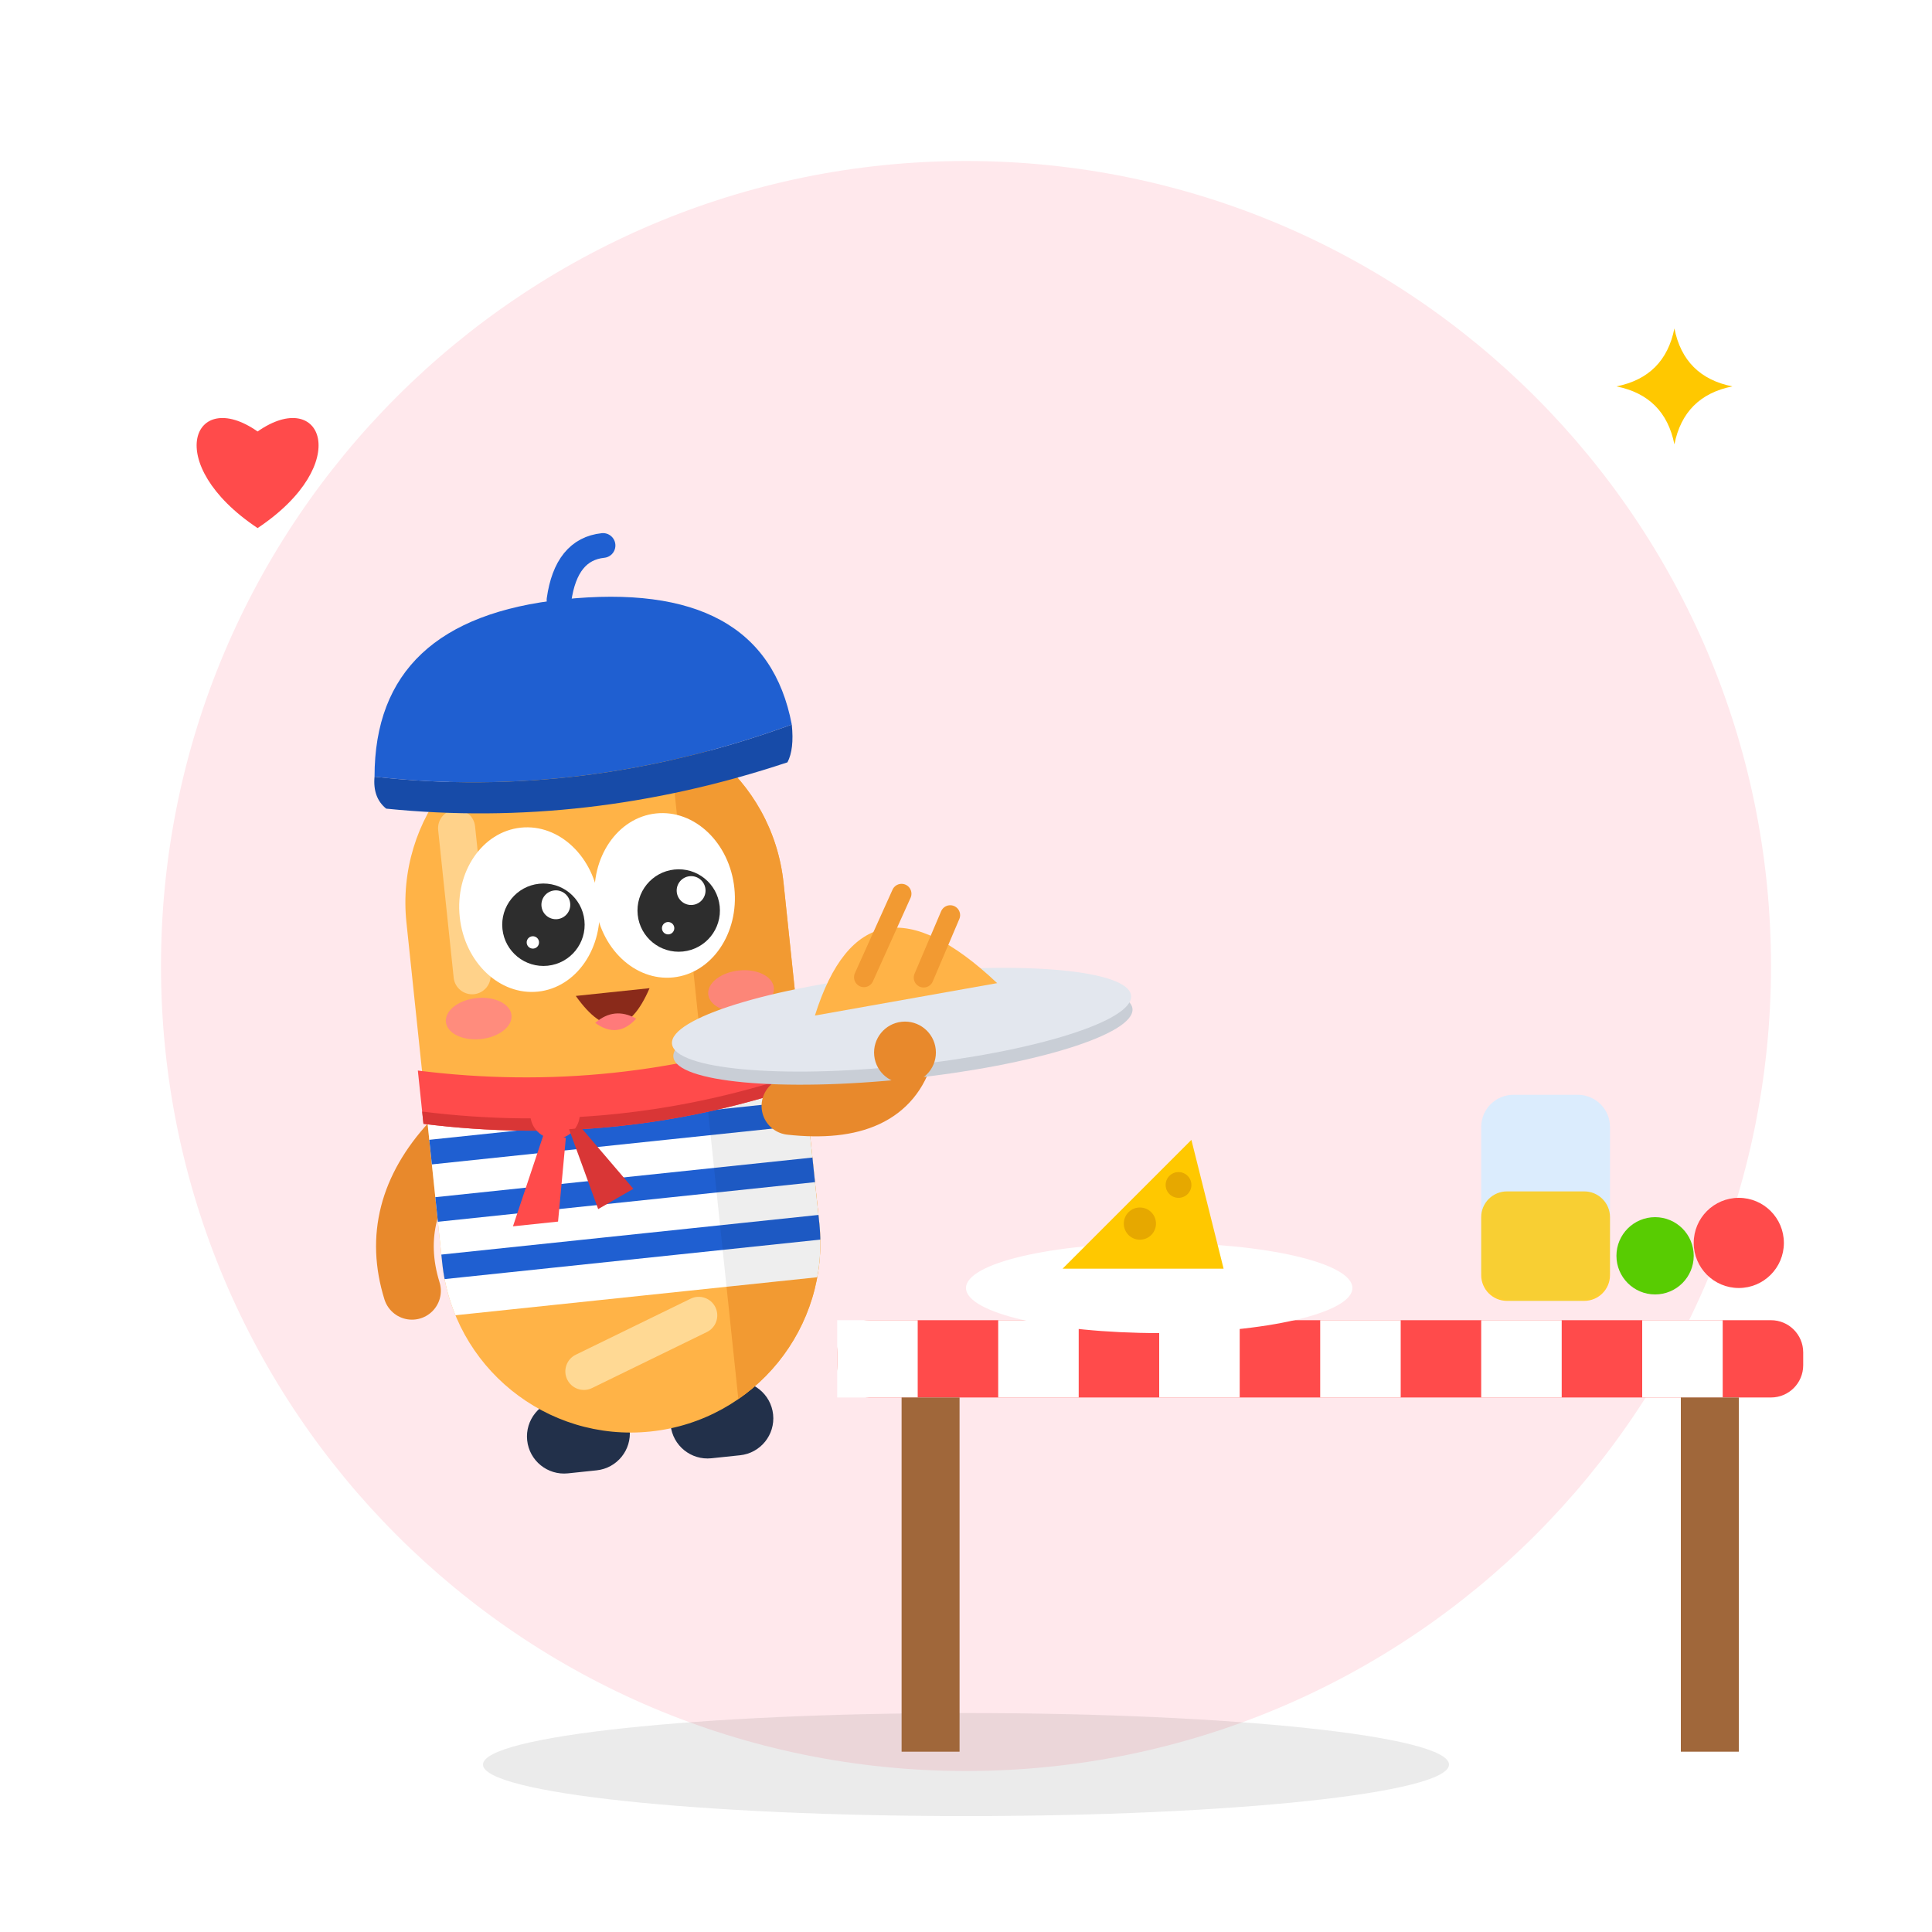
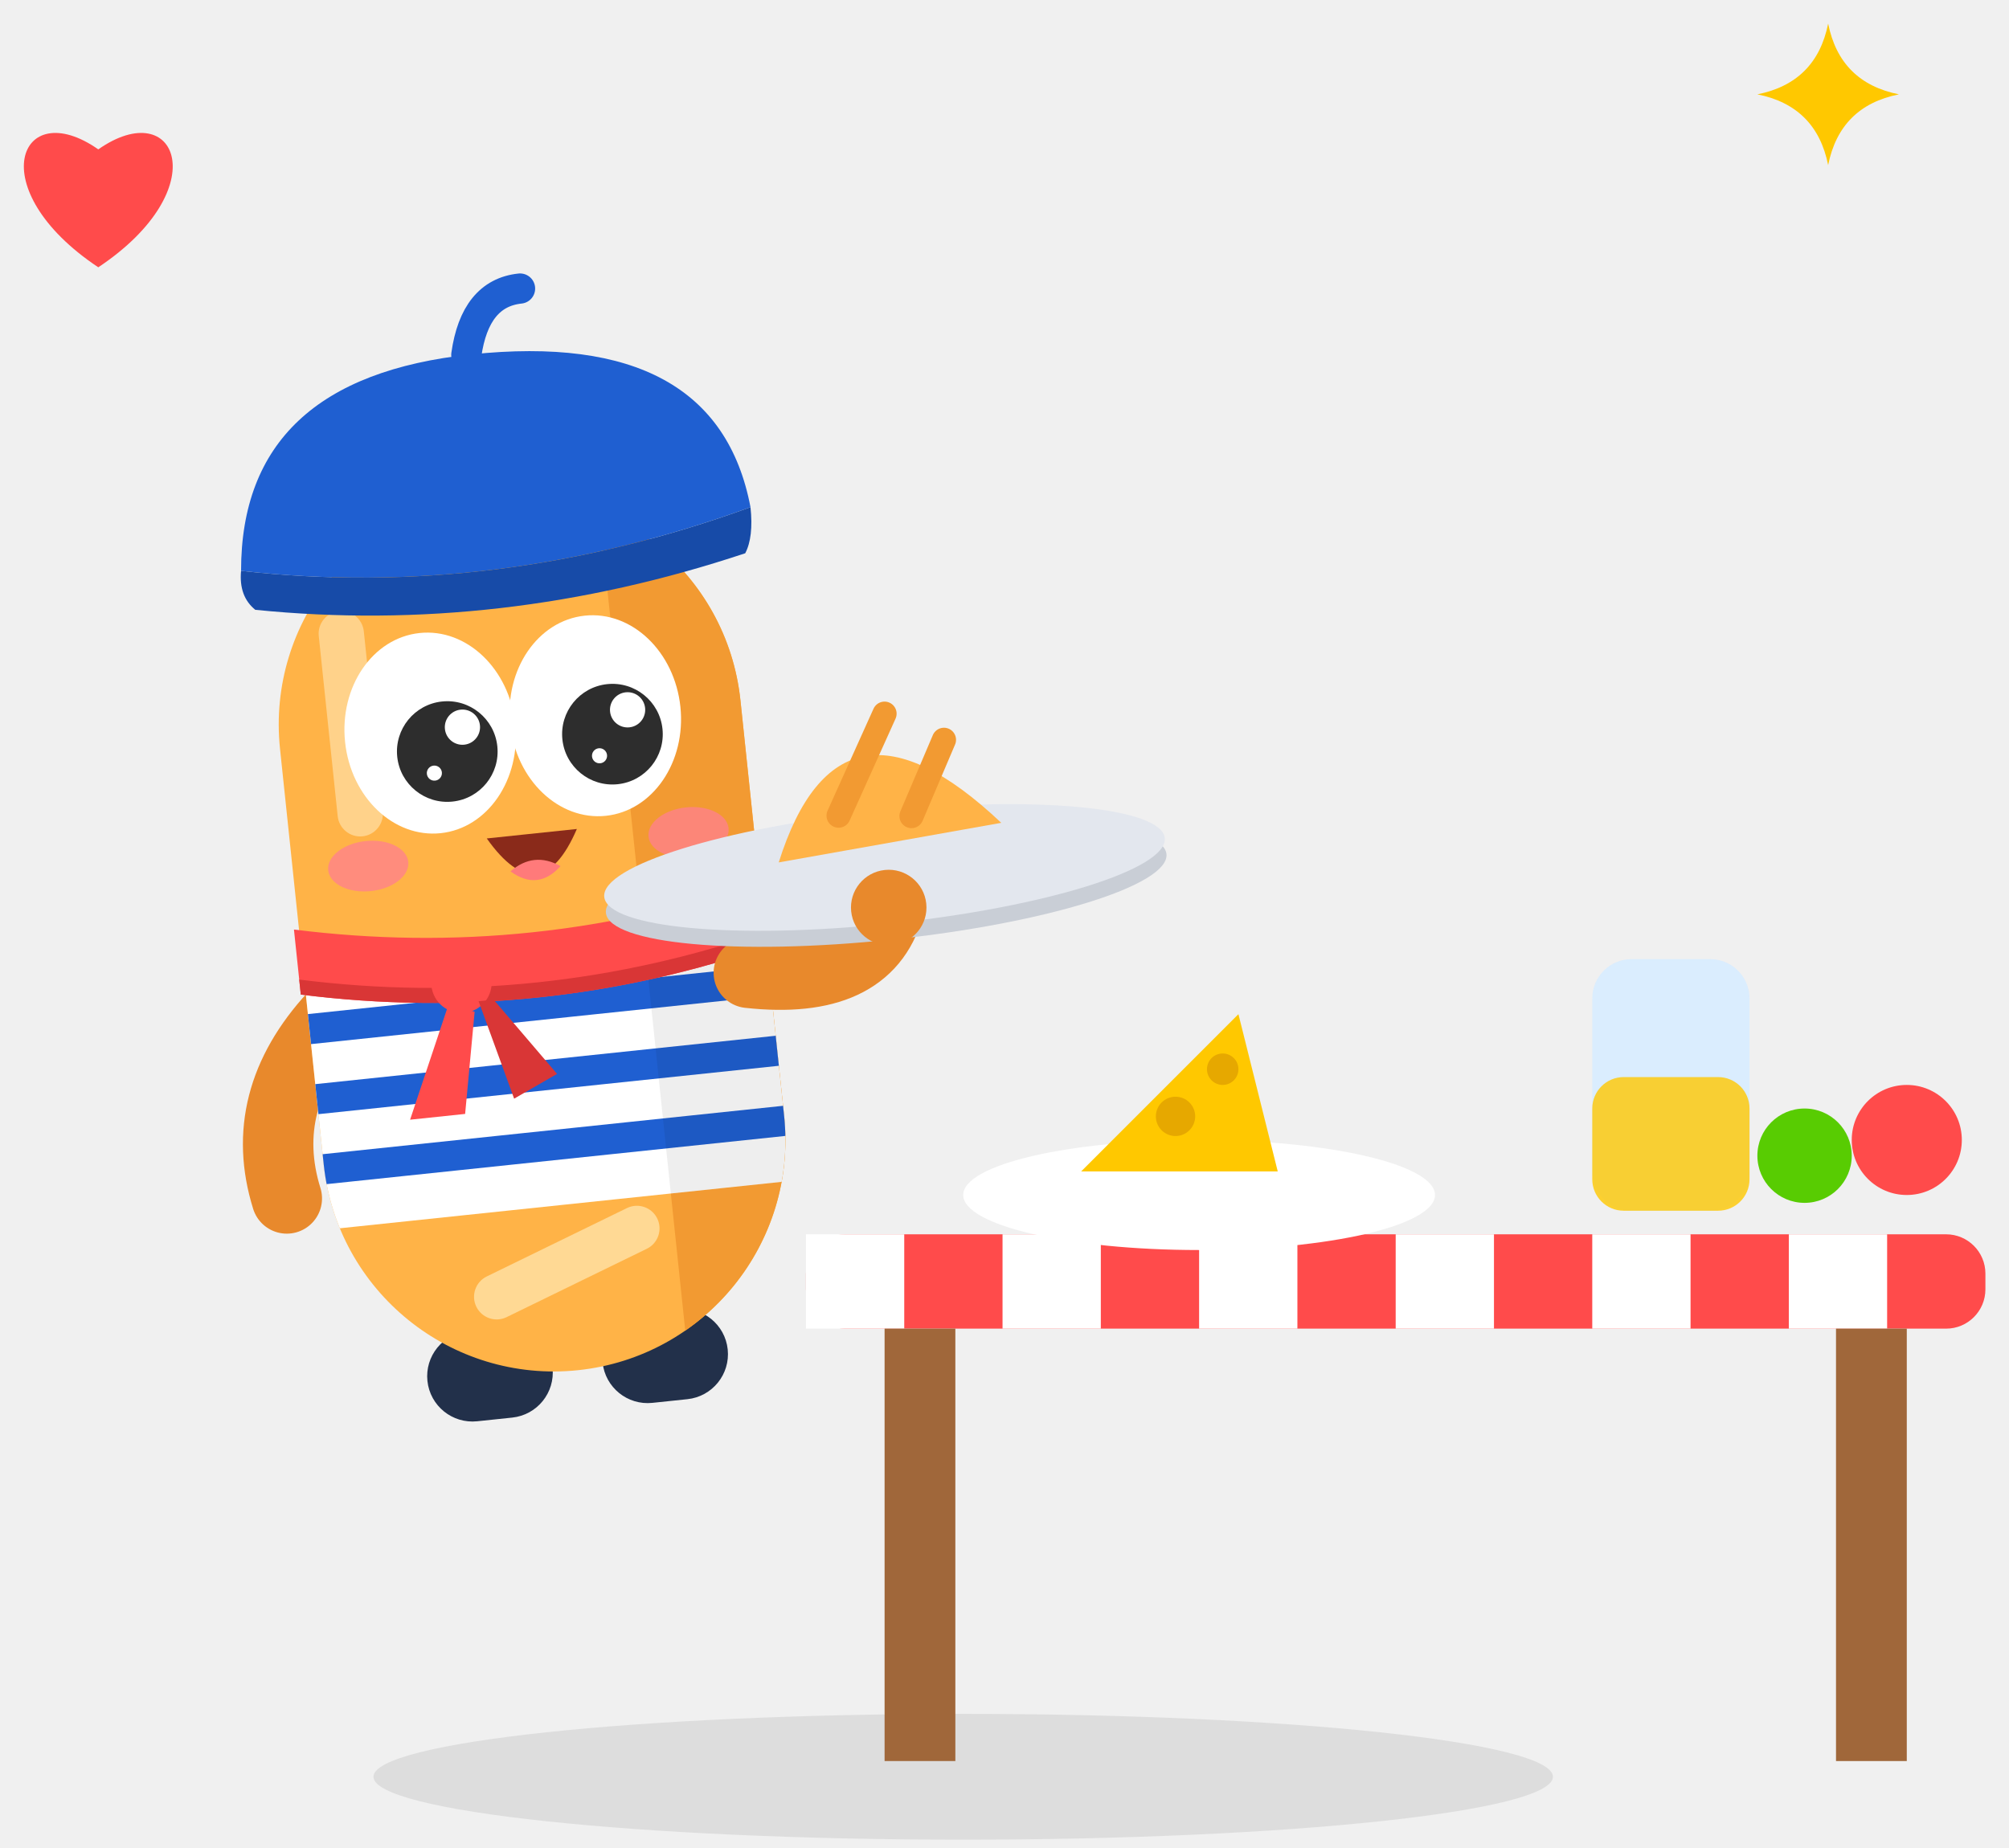
- <svg xmlns="http://www.w3.org/2000/svg" viewBox="0 0 600 600" width="600" height="600">
-   <rect width="600" height="600" fill="#ffffff" />
-   <circle cx="300" cy="300" r="250" fill="#ffe8ec" />
+ <svg xmlns="http://www.w3.org/2000/svg" viewBox="55 96 511 470" width="511" height="470">
  <ellipse cx="300" cy="548" rx="150" ry="16" fill="#000" opacity=".08" />
  <g transform="translate(410 430)">
    <rect x="-150" y="-20" width="300" height="24" rx="10" fill="#ff4b4b" />
    <rect x="-150" y="-20" width="25" height="24" fill="#fff" />
    <rect x="-100" y="-20" width="25" height="24" fill="#fff" />
    <rect x="-50" y="-20" width="25" height="24" fill="#fff" />
    <rect x="0" y="-20" width="25" height="24" fill="#fff" />
    <rect x="50" y="-20" width="25" height="24" fill="#fff" />
    <rect x="100" y="-20" width="25" height="24" fill="#fff" />
    <rect x="-130" y="4" width="18" height="110" fill="#a0673a" />
    <rect x="112" y="4" width="18" height="110" fill="#a0673a" />
    <ellipse cx="-50" cy="-30" rx="60" ry="14" fill="#fff" />
    <path d="M-80 -36 L-30 -36 L-40 -76 Z" fill="#ffc800" />
    <circle cx="-56" cy="-50" r="5" fill="#e6a800" />
    <circle cx="-44" cy="-62" r="4" fill="#e6a800" />
    <rect x="50" y="-90" width="40" height="64" rx="10" fill="#d7ecff" opacity=".9" />
    <rect x="50" y="-60" width="40" height="34" rx="8" fill="#ffc800" opacity=".8" />
    <circle cx="130" cy="-44" r="14" fill="#ff4b4b" />
    <circle cx="104" cy="-40" r="12" fill="#58cc02" />
  </g>
  <g transform="translate(190 330) scale(0.64) rotate(-6)">
    <defs>
      <clipPath id="b14">
        <rect x="-92" y="-170" width="184" height="350" rx="92" />
      </clipPath>
    </defs>
    <rect x="-60" y="160" width="50" height="36" rx="18" fill="#22304a" />
    <rect x="10" y="160" width="50" height="36" rx="18" fill="#22304a" />
    <path d="M-82 30 Q-116 60 -108 100" fill="none" stroke="#e8892c" stroke-width="28" stroke-linecap="round" />
    <g clip-path="url(#b14)">
      <rect x="-92" y="-170" width="184" height="350" fill="#ffb347" />
      <rect x="44" y="-170" width="60" height="350" fill="#f29a32" />
      <rect x="-72" y="-130" width="18" height="90" rx="9" fill="#ffd28a" />
      <rect x="-92" y="10" width="184" height="104" fill="#ffffff" />
      <rect x="-92" y="28" width="184" height="12" fill="#1f5fd1" />
      <rect x="-92" y="56" width="184" height="12" fill="#1f5fd1" />
      <rect x="-92" y="84" width="184" height="12" fill="#1f5fd1" />
      <rect x="44" y="10" width="60" height="104" fill="#000" opacity=".07" />
      <rect x="-40" y="128" width="80" height="18" rx="9" fill="#ffd994" transform="rotate(-20 0 137)" />
    </g>
    <ellipse cx="-32" cy="-78" rx="34" ry="40" fill="#ffffff" />
    <ellipse cx="34" cy="-78" rx="34" ry="40" fill="#ffffff" />
    <circle cx="-26" cy="-70" r="20" fill="#2d2d2d" />
    <circle cx="40" cy="-70" r="20" fill="#2d2d2d" />
    <circle cx="-19" cy="-79" r="7" fill="#ffffff" />
    <circle cx="47" cy="-79" r="7" fill="#ffffff" />
    <circle cx="-32" cy="-62" r="3" fill="#ffffff" />
    <circle cx="34" cy="-62" r="3" fill="#ffffff" />
    <ellipse cx="-62" cy="-28" rx="16" ry="10" fill="#ff7f8f" opacity=".75" />
    <ellipse cx="66" cy="-28" rx="16" ry="10" fill="#ff7f8f" opacity=".75" />
    <path d="M-14 -34 Q4 -2 22 -34 Z" fill="#8a2a1a" />
    <path d="M-6 -20 Q4 -11 14 -20 Q4 -27 -6 -20 Z" fill="#ff7a7a" />
    <path d="M-94 -6 Q0 16 94 -6 V20 Q0 42 -94 20 Z" fill="#ff4b4b" />
    <path d="M-94 14 Q0 36 94 14 V20 Q0 42 -94 20 Z" fill="#d93636" />
    <circle cx="-30" cy="22" r="12" fill="#ff4b4b" />
    <path d="M-36 30 L-56 74 L-34 74 L-26 34 Z" fill="#ff4b4b" />
    <path d="M-24 30 L-14 70 L4 62 L-18 30 Z" fill="#d93636" />
    <path d="M-100 -150 Q-92 -226 0 -226 Q98 -226 104 -154 Q0 -128 -100 -150 Z" fill="#1f5fd1" />
    <path d="M-100 -150 Q0 -128 104 -154 Q104 -142 100 -136 Q0 -114 -96 -134 Q-102 -140 -100 -150 Z" fill="#174ba8" />
    <path d="M-2 -226 Q4 -250 22 -250" fill="none" stroke="#1f5fd1" stroke-width="12" stroke-linecap="round" />
    <path d="M84 30 Q130 40 142 10" fill="none" stroke="#e8892c" stroke-width="28" stroke-linecap="round" />
    <g transform="translate(142 10)">
      <g transform="scale(1.6)">
        <g>
          <ellipse cx="0" cy="-6" rx="70" ry="14" fill="#c9ced6" />
          <ellipse cx="0" cy="-10" rx="70" ry="14" fill="#e3e7ee" />
          <path d="M-26 -14 Q-6 -60 30 -18 Z" fill="#ffb347" />
          <path d="M-10 -24 L4 -48 M8 -22 L18 -40" stroke="#f29a32" stroke-width="6" stroke-linecap="round" />
        </g>
      </g>
    </g>
    <circle cx="142" cy="10" r="15" fill="#e8892c" />
  </g>
  <path transform="translate(520 120) scale(1)" d="M0 -18 Q3 -3 18 0 Q3 3 0 18 Q-3 3 -18 0 Q-3 -3 0 -18 Z" fill="#ffc800" />
  <path transform="translate(80 150) scale(1)" d="M0 14 C-30 -6 -20 -30 0 -16 C20 -30 30 -6 0 14 Z" fill="#ff4b4b" />
</svg>
